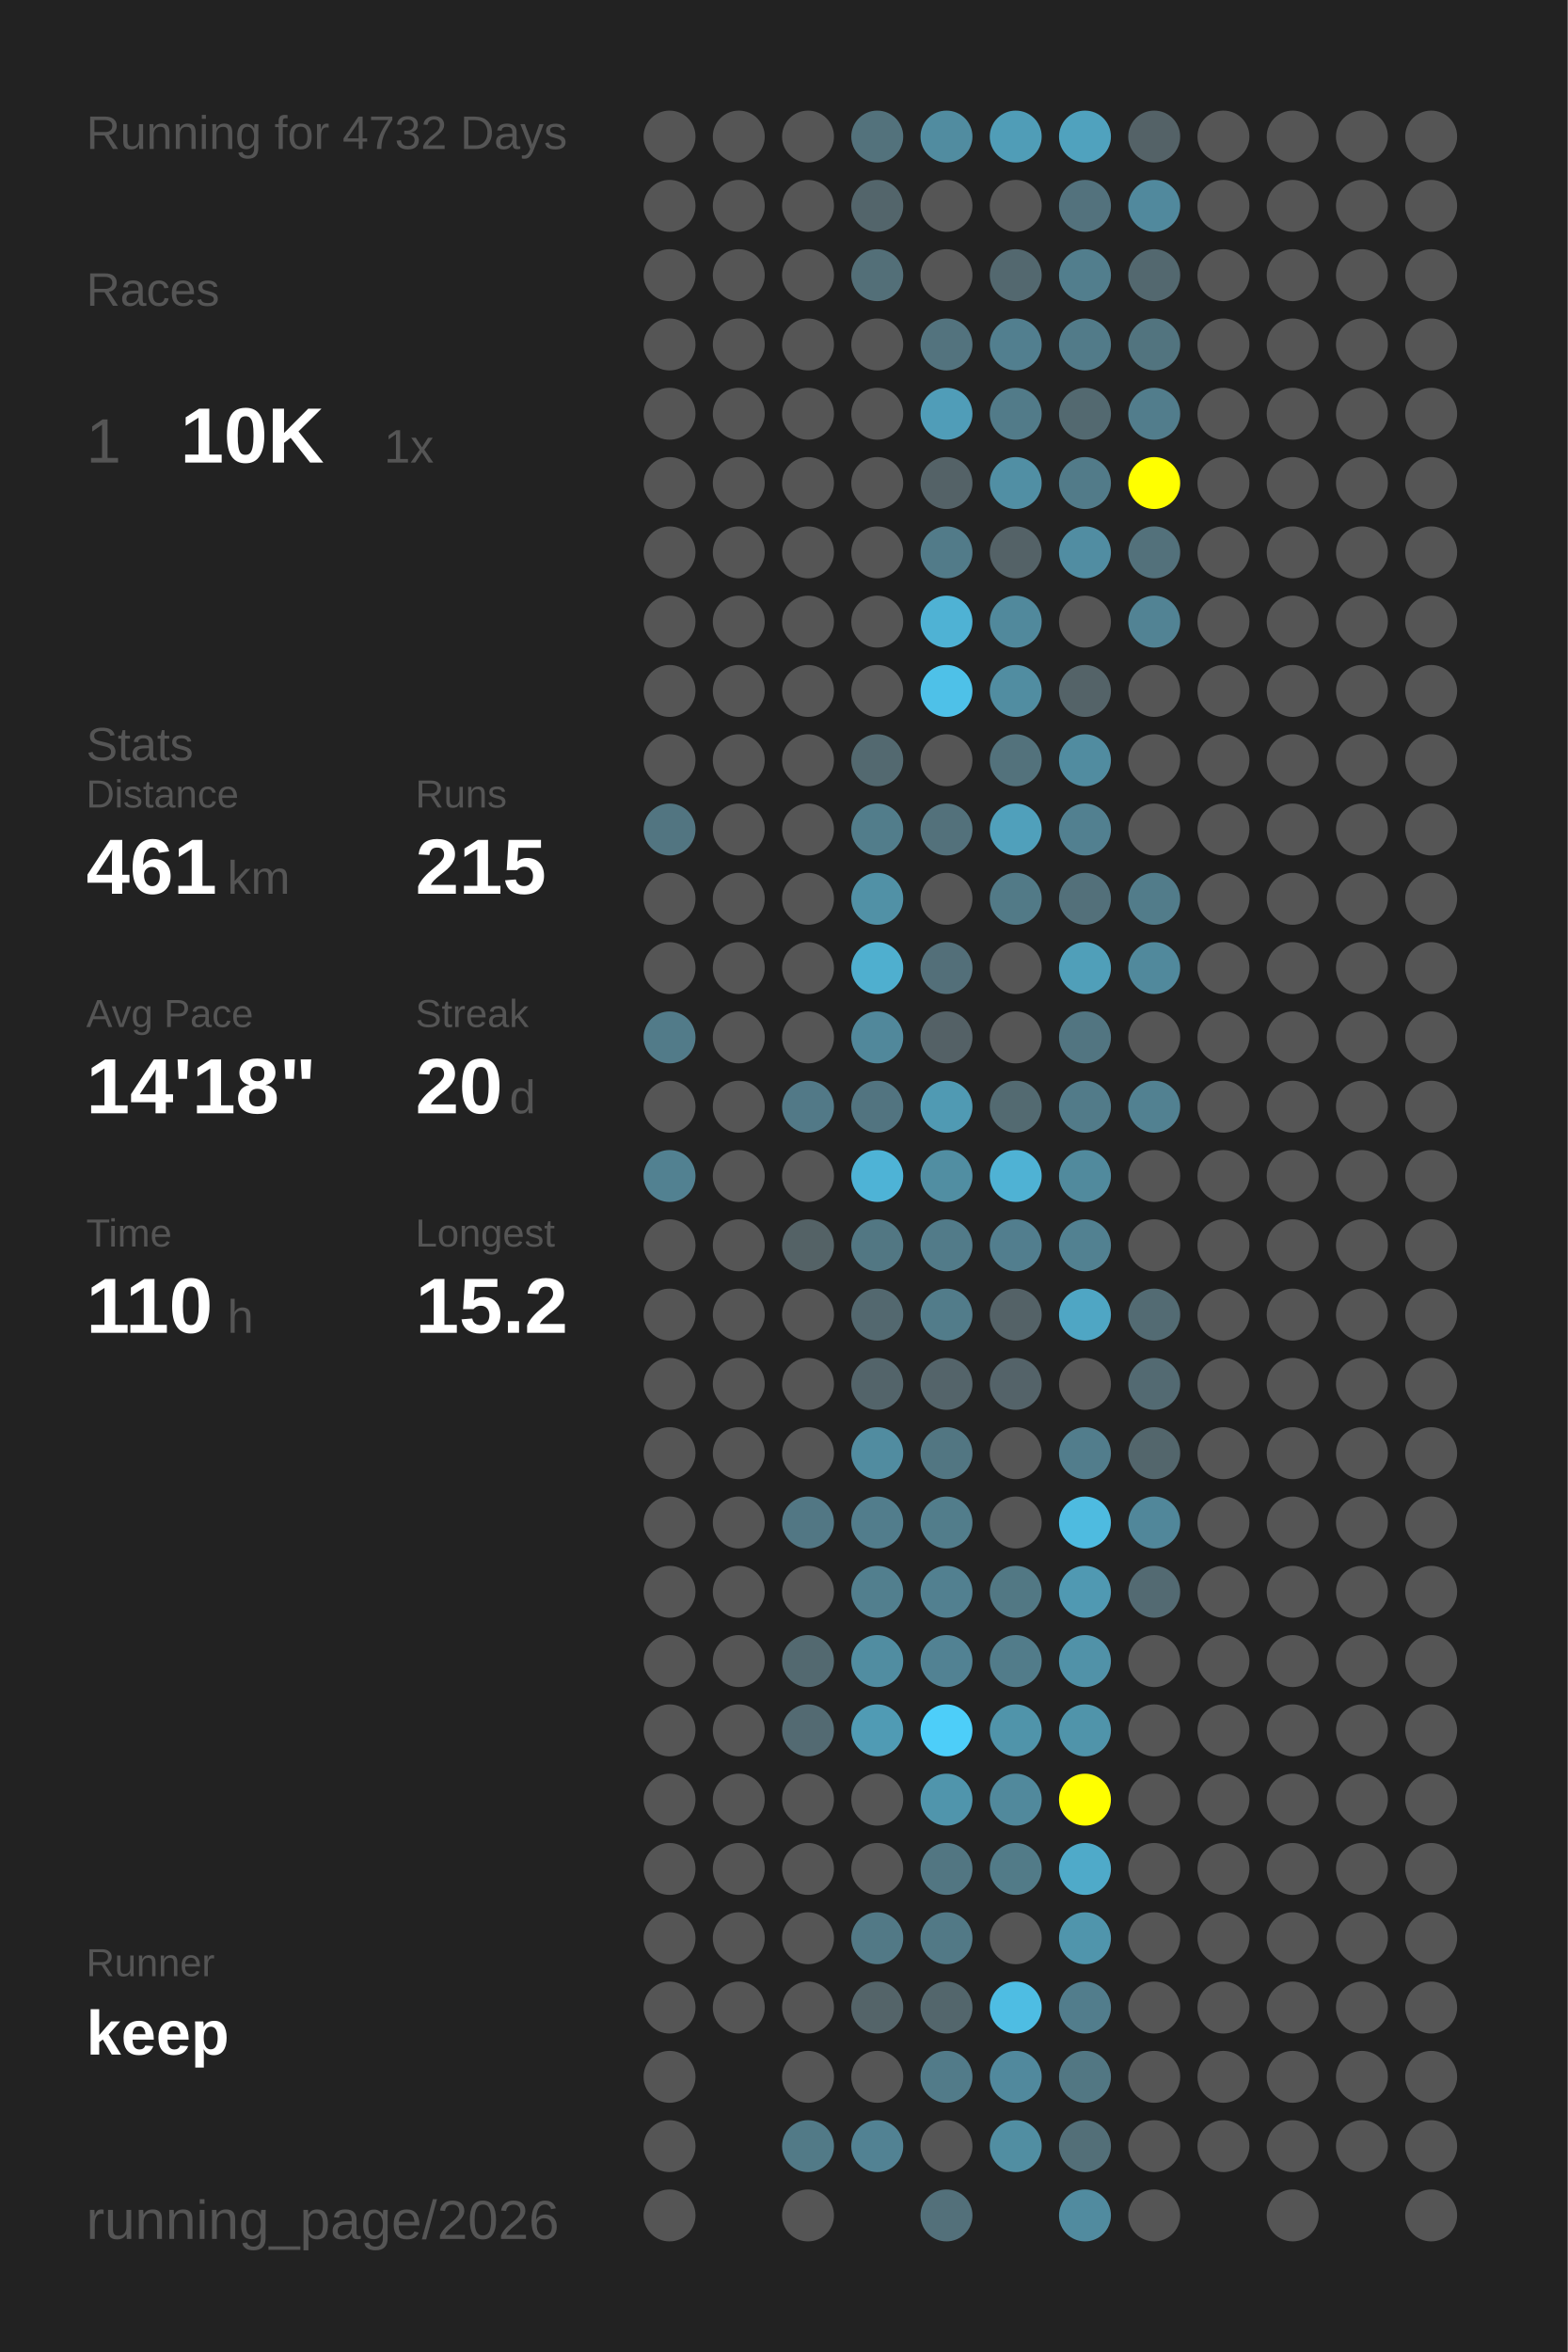
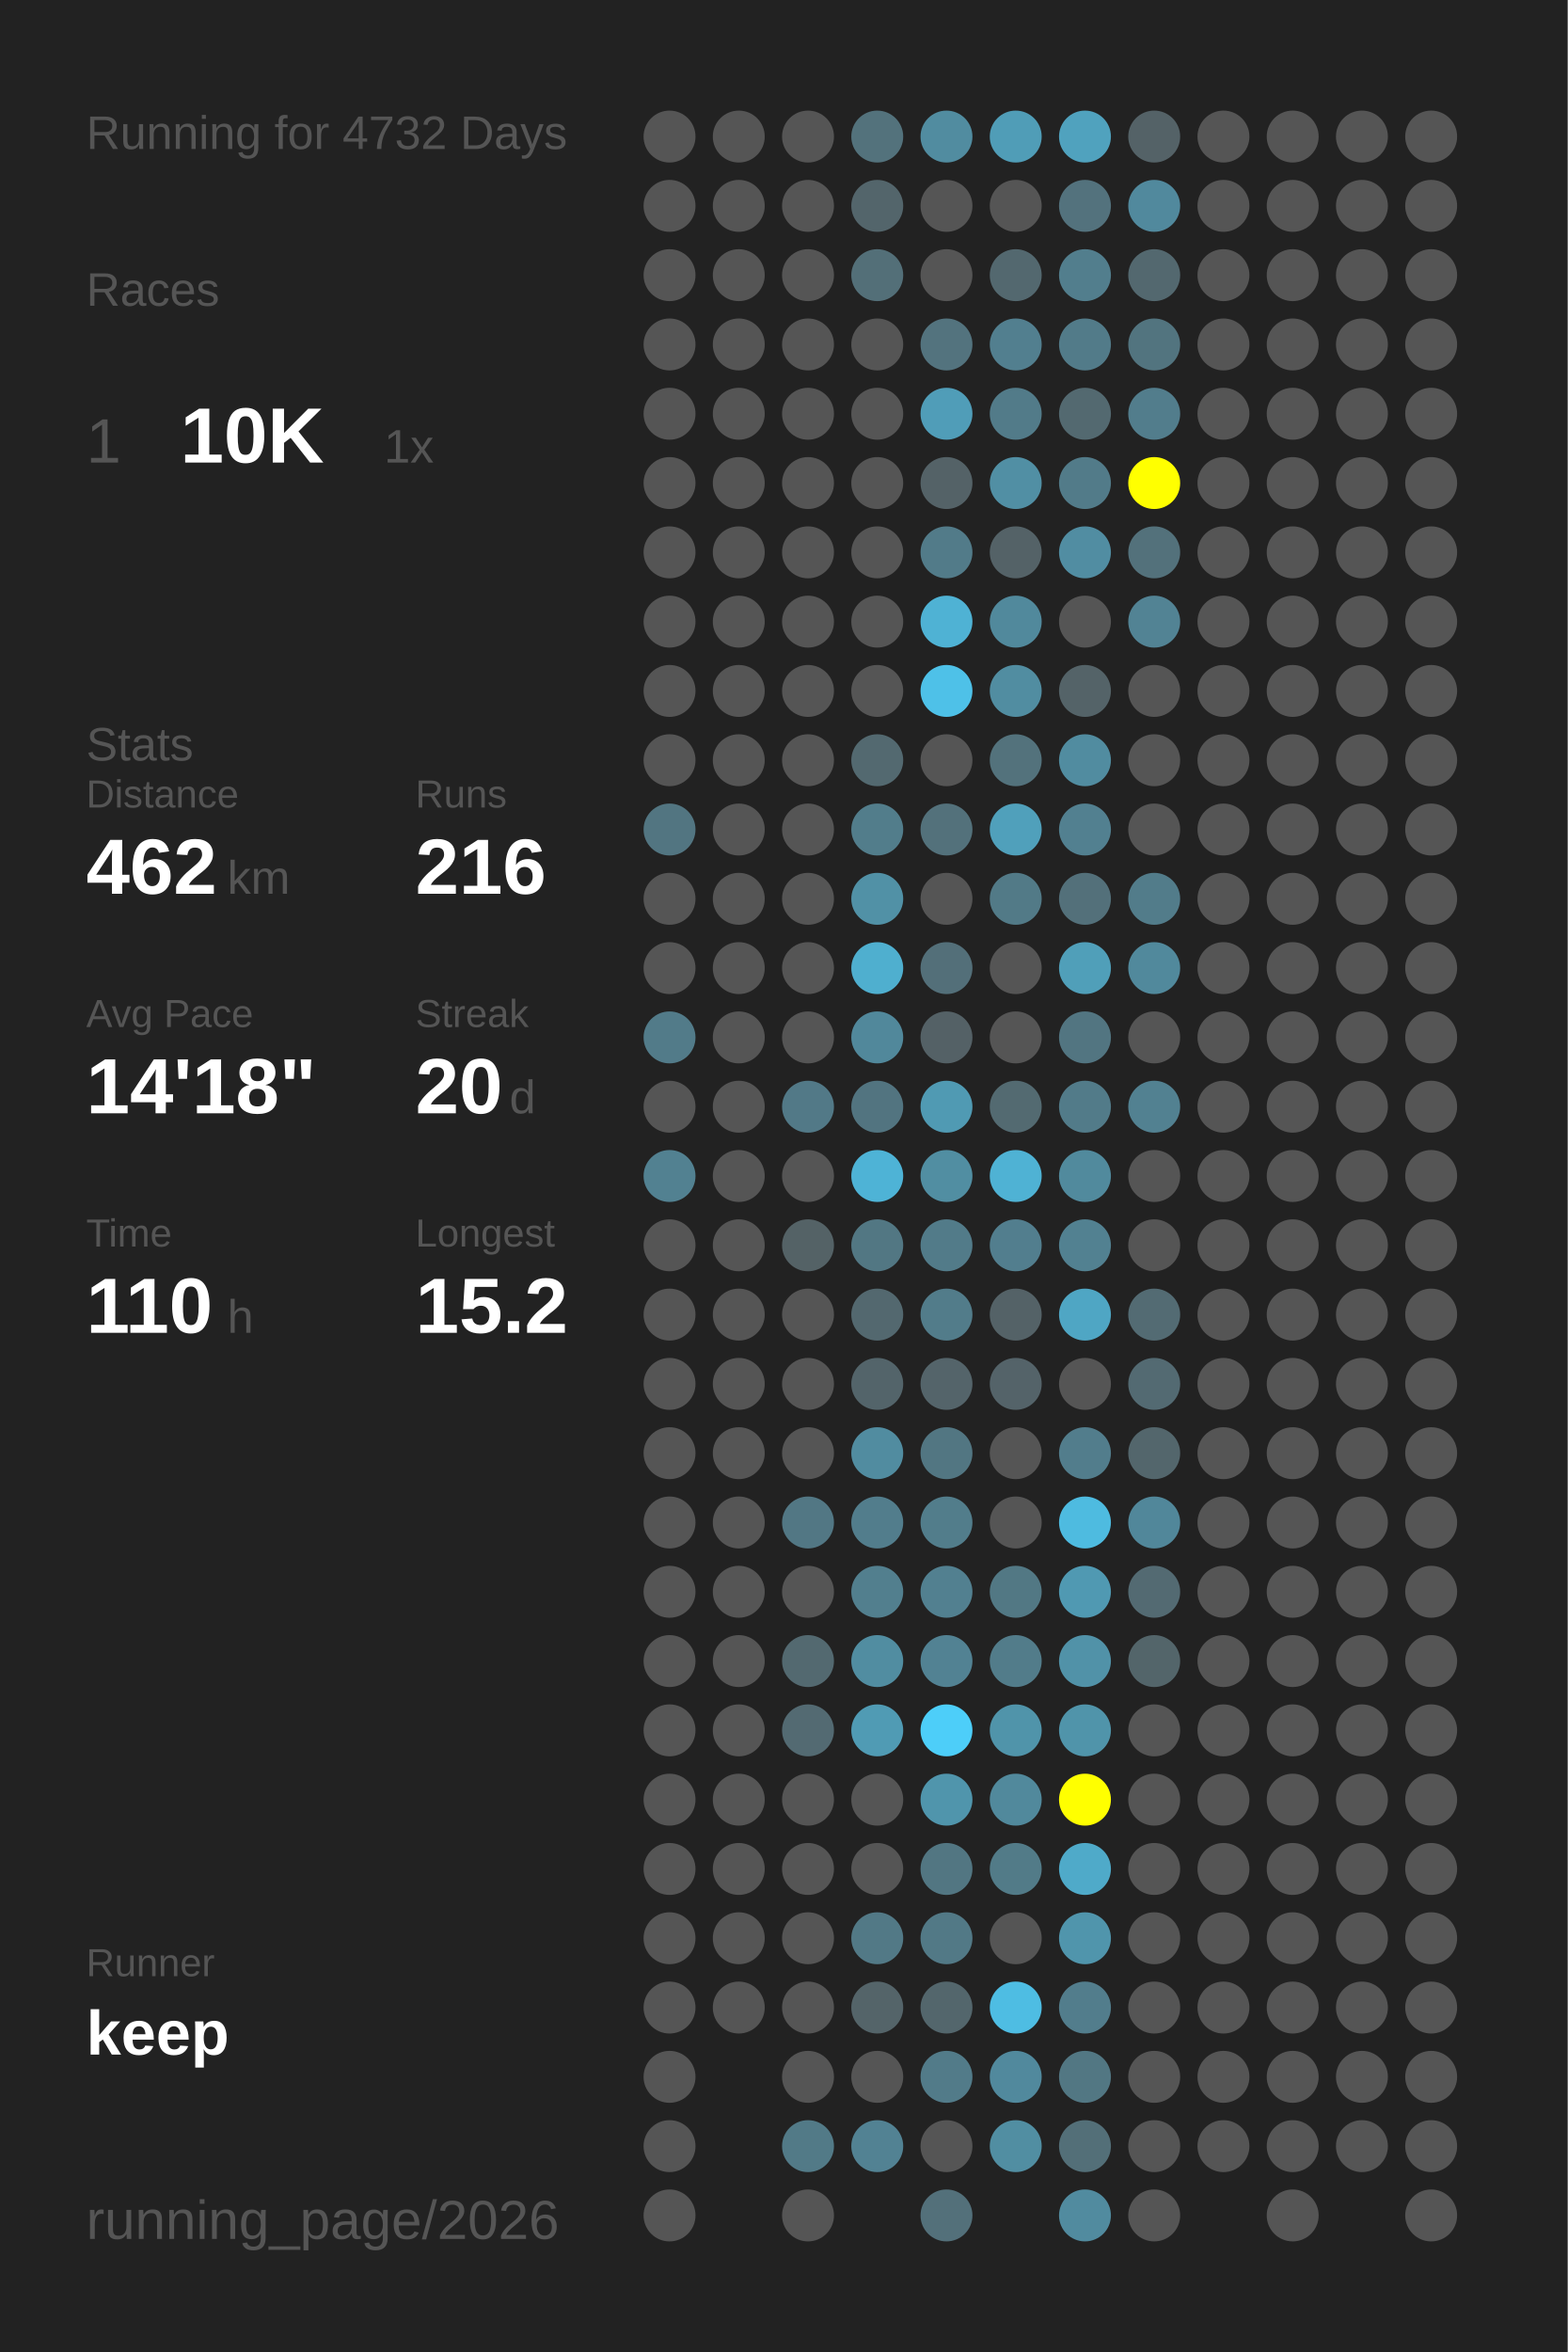
<svg xmlns="http://www.w3.org/2000/svg" baseProfile="full" height="300mm" version="1.1" viewBox="0,0,200,300" width="200mm">
  <defs />
  <rect fill="#222222" height="300" width="200" x="0" y="0" />
  <text fill="#555555" style="font-size:6px; font-family:Arial;" x="11" y="19">Running for 4732 Days</text>
  <text fill="#555555" style="font-size:6px; font-family:Arial;" x="11" y="39">Races</text>
  <text fill="#555555" style="font-size:8px; font-family:Arial;" x="11" y="59">1</text>
  <text fill="#FFFFFF" style="font-size:10px; font-family:Arial; font-weight:bold;" x="23" y="59">10K</text>
  <text fill="#555555" style="font-size:6px; font-family:Arial;" x="49" y="59">1x</text>
  <text fill="#555555" style="font-size:6px; font-family:Arial;" x="11" y="97">Stats</text>
  <text fill="#555555" style="font-size:5px; font-family:Arial;" x="11" y="103">Distance</text>
-   <text fill="#FFFFFF" style="font-size:10px; font-family:Arial; font-weight:bold;" x="11" y="114">461</text>
+   <text fill="#FFFFFF" style="font-size:10px; font-family:Arial; font-weight:bold;" x="11" y="114">462</text>
  <text fill="#555555" style="font-size:6px; font-family:Arial;" x="29" y="114">km</text>
  <text fill="#555555" style="font-size:5px; font-family:Arial;" x="53" y="103">Runs</text>
-   <text fill="#FFFFFF" style="font-size:10px; font-family:Arial; font-weight:bold;" x="53" y="114">215</text>
+   <text fill="#FFFFFF" style="font-size:10px; font-family:Arial; font-weight:bold;" x="53" y="114">216</text>
  <text fill="#555555" style="font-size:5px; font-family:Arial;" x="11" y="131">Avg Pace</text>
  <text fill="#FFFFFF" style="font-size:10px; font-family:Arial; font-weight:bold;" x="11" y="142">14'18"</text>
  <text fill="#555555" style="font-size:5px; font-family:Arial;" x="53" y="131">Streak</text>
  <text fill="#FFFFFF" style="font-size:10px; font-family:Arial; font-weight:bold;" x="53" y="142">20</text>
  <text fill="#555555" style="font-size:6px; font-family:Arial;" x="65" y="142">d</text>
  <text fill="#555555" style="font-size:5px; font-family:Arial;" x="11" y="159">Time</text>
  <text fill="#FFFFFF" style="font-size:10px; font-family:Arial; font-weight:bold;" x="11" y="170">110</text>
  <text fill="#555555" style="font-size:6px; font-family:Arial;" x="29" y="170">h</text>
  <text fill="#555555" style="font-size:5px; font-family:Arial;" x="53" y="159">Longest</text>
  <text fill="#FFFFFF" style="font-size:10px; font-family:Arial; font-weight:bold;" x="53" y="170">15.2</text>
  <text fill="#555555" style="font-size:5px; font-family:Arial;" x="11" y="252.065">Runner</text>
  <text fill="#FFFFFF" style="font-size:8px; font-family:Arial; font-weight:bold;" x="11" y="262.065">keep</text>
  <text fill="#555555" style="font-size:7px; font-family:Arial;" x="11" y="285.581">running_page/2026</text>
  <circle cx="85.417" cy="17.419" fill="#555555" r="3.312" />
  <circle cx="85.417" cy="26.258" fill="#555555" r="3.312" />
  <circle cx="85.417" cy="35.097" fill="#555555" r="3.312" />
  <circle cx="85.417" cy="43.935" fill="#555555" r="3.312" />
  <circle cx="85.417" cy="52.774" fill="#555555" r="3.312" />
  <circle cx="85.417" cy="61.613" fill="#555555" r="3.312" />
  <circle cx="85.417" cy="70.452" fill="#555555" r="3.312" />
  <circle cx="85.417" cy="79.29" fill="#555555" r="3.312" />
  <circle cx="85.417" cy="88.129" fill="#555555" r="3.312" />
  <circle cx="85.417" cy="96.968" fill="#555555" r="3.312" />
  <circle cx="85.417" cy="105.806" fill="#527581" r="3.312" />
  <circle cx="85.417" cy="114.645" fill="#555555" r="3.312" />
  <circle cx="85.417" cy="123.484" fill="#555555" r="3.312" />
  <circle cx="85.417" cy="132.323" fill="#527b89" r="3.312" />
  <circle cx="85.417" cy="141.161" fill="#555555" r="3.312" />
  <circle cx="85.417" cy="150" fill="#528191" r="3.312" />
  <circle cx="85.417" cy="158.839" fill="#555555" r="3.312" />
  <circle cx="85.417" cy="167.677" fill="#555555" r="3.312" />
  <circle cx="85.417" cy="176.516" fill="#555555" r="3.312" />
  <circle cx="85.417" cy="185.355" fill="#555555" r="3.312" />
  <circle cx="85.417" cy="194.194" fill="#555555" r="3.312" />
  <circle cx="85.417" cy="203.032" fill="#555555" r="3.312" />
  <circle cx="85.417" cy="211.871" fill="#555555" r="3.312" />
  <circle cx="85.417" cy="220.71" fill="#555555" r="3.312" />
  <circle cx="85.417" cy="229.548" fill="#555555" r="3.312" />
  <circle cx="85.417" cy="238.387" fill="#555555" r="3.312" />
  <circle cx="85.417" cy="247.226" fill="#555555" r="3.312" />
  <circle cx="85.417" cy="256.065" fill="#555555" r="3.312" />
  <circle cx="85.417" cy="264.903" fill="#555555" r="3.312" />
  <circle cx="85.417" cy="273.742" fill="#555555" r="3.312" />
  <circle cx="85.417" cy="282.581" fill="#555555" r="3.312" />
  <circle cx="94.25" cy="17.419" fill="#555555" r="3.312" />
  <circle cx="94.25" cy="26.258" fill="#555555" r="3.312" />
  <circle cx="94.25" cy="35.097" fill="#555555" r="3.312" />
  <circle cx="94.25" cy="43.935" fill="#555555" r="3.312" />
  <circle cx="94.25" cy="52.774" fill="#555555" r="3.312" />
  <circle cx="94.25" cy="61.613" fill="#555555" r="3.312" />
  <circle cx="94.25" cy="70.452" fill="#555555" r="3.312" />
  <circle cx="94.25" cy="79.29" fill="#555555" r="3.312" />
  <circle cx="94.25" cy="88.129" fill="#555555" r="3.312" />
  <circle cx="94.25" cy="96.968" fill="#555555" r="3.312" />
  <circle cx="94.25" cy="105.806" fill="#555555" r="3.312" />
  <circle cx="94.25" cy="114.645" fill="#555555" r="3.312" />
  <circle cx="94.25" cy="123.484" fill="#555555" r="3.312" />
  <circle cx="94.25" cy="132.323" fill="#555555" r="3.312" />
  <circle cx="94.25" cy="141.161" fill="#555555" r="3.312" />
  <circle cx="94.25" cy="150" fill="#555555" r="3.312" />
  <circle cx="94.25" cy="158.839" fill="#555555" r="3.312" />
  <circle cx="94.25" cy="167.677" fill="#555555" r="3.312" />
  <circle cx="94.25" cy="176.516" fill="#555555" r="3.312" />
  <circle cx="94.25" cy="185.355" fill="#555555" r="3.312" />
  <circle cx="94.25" cy="194.194" fill="#555555" r="3.312" />
  <circle cx="94.25" cy="203.032" fill="#555555" r="3.312" />
  <circle cx="94.25" cy="211.871" fill="#555555" r="3.312" />
  <circle cx="94.25" cy="220.71" fill="#555555" r="3.312" />
  <circle cx="94.25" cy="229.548" fill="#555555" r="3.312" />
  <circle cx="94.25" cy="238.387" fill="#555555" r="3.312" />
  <circle cx="94.25" cy="247.226" fill="#555555" r="3.312" />
  <circle cx="94.25" cy="256.065" fill="#555555" r="3.312" />
  <circle cx="103.083" cy="17.419" fill="#555555" r="3.312" />
  <circle cx="103.083" cy="26.258" fill="#555555" r="3.312" />
  <circle cx="103.083" cy="35.097" fill="#555555" r="3.312" />
  <circle cx="103.083" cy="43.935" fill="#555555" r="3.312" />
  <circle cx="103.083" cy="52.774" fill="#555555" r="3.312" />
  <circle cx="103.083" cy="61.613" fill="#555555" r="3.312" />
  <circle cx="103.083" cy="70.452" fill="#555555" r="3.312" />
  <circle cx="103.083" cy="79.29" fill="#555555" r="3.312" />
  <circle cx="103.083" cy="88.129" fill="#555555" r="3.312" />
  <circle cx="103.083" cy="96.968" fill="#555555" r="3.312" />
  <circle cx="103.083" cy="105.806" fill="#555555" r="3.312" />
  <circle cx="103.083" cy="114.645" fill="#555555" r="3.312" />
  <circle cx="103.083" cy="123.484" fill="#555555" r="3.312" />
  <circle cx="103.083" cy="132.323" fill="#555555" r="3.312" />
  <circle cx="103.083" cy="141.161" fill="#527987" r="3.312" />
  <circle cx="103.083" cy="150" fill="#555555" r="3.312" />
  <circle cx="103.083" cy="158.839" fill="#546266" r="3.312" />
  <circle cx="103.083" cy="167.677" fill="#555555" r="3.312" />
  <circle cx="103.083" cy="176.516" fill="#555555" r="3.312" />
  <circle cx="103.083" cy="185.355" fill="#555555" r="3.312" />
  <circle cx="103.083" cy="194.194" fill="#527784" r="3.312" />
  <circle cx="103.083" cy="203.032" fill="#555555" r="3.312" />
  <circle cx="103.083" cy="211.871" fill="#536970" r="3.312" />
  <circle cx="103.083" cy="220.71" fill="#536a72" r="3.312" />
  <circle cx="103.083" cy="229.548" fill="#555555" r="3.312" />
  <circle cx="103.083" cy="238.387" fill="#555555" r="3.312" />
  <circle cx="103.083" cy="247.226" fill="#555555" r="3.312" />
  <circle cx="103.083" cy="256.065" fill="#555555" r="3.312" />
  <circle cx="103.083" cy="264.903" fill="#555555" r="3.312" />
  <circle cx="103.083" cy="273.742" fill="#527a87" r="3.312" />
  <circle cx="103.083" cy="282.581" fill="#555555" r="3.312" />
  <circle cx="111.917" cy="17.419" fill="#53727c" r="3.312" />
  <circle cx="111.917" cy="26.258" fill="#53656b" r="3.312" />
  <circle cx="111.917" cy="35.097" fill="#536f78" r="3.312" />
  <circle cx="111.917" cy="43.935" fill="#555555" r="3.312" />
  <circle cx="111.917" cy="52.774" fill="#555555" r="3.312" />
  <circle cx="111.917" cy="61.613" fill="#555555" r="3.312" />
  <circle cx="111.917" cy="70.452" fill="#555555" r="3.312" />
  <circle cx="111.917" cy="79.29" fill="#555555" r="3.312" />
  <circle cx="111.917" cy="88.129" fill="#555555" r="3.312" />
  <circle cx="111.917" cy="96.968" fill="#536970" r="3.312" />
  <circle cx="111.917" cy="105.806" fill="#527d8b" r="3.312" />
  <circle cx="111.917" cy="114.645" fill="#5191a6" r="3.312" />
  <circle cx="111.917" cy="123.484" fill="#4fafcf" r="3.312" />
  <circle cx="111.917" cy="132.323" fill="#51889b" r="3.312" />
  <circle cx="111.917" cy="141.161" fill="#527480" r="3.312" />
  <circle cx="111.917" cy="150" fill="#4eb3d6" r="3.312" />
  <circle cx="111.917" cy="158.839" fill="#527783" r="3.312" />
  <circle cx="111.917" cy="167.677" fill="#53686f" r="3.312" />
  <circle cx="111.917" cy="176.516" fill="#53646a" r="3.312" />
  <circle cx="111.917" cy="185.355" fill="#518ca0" r="3.312" />
  <circle cx="111.917" cy="194.194" fill="#527d8c" r="3.312" />
  <circle cx="111.917" cy="203.032" fill="#527f8e" r="3.312" />
  <circle cx="111.917" cy="211.871" fill="#518da1" r="3.312" />
  <circle cx="111.917" cy="220.71" fill="#509bb4" r="3.312" />
  <circle cx="111.917" cy="229.548" fill="#555555" r="3.312" />
  <circle cx="111.917" cy="238.387" fill="#555555" r="3.312" />
  <circle cx="111.917" cy="247.226" fill="#527986" r="3.312" />
  <circle cx="111.917" cy="256.065" fill="#546469" r="3.312" />
  <circle cx="111.917" cy="264.903" fill="#555555" r="3.312" />
  <circle cx="111.917" cy="273.742" fill="#528293" r="3.312" />
  <circle cx="120.75" cy="17.419" fill="#518ca0" r="3.312" />
  <circle cx="120.75" cy="26.258" fill="#555555" r="3.312" />
  <circle cx="120.75" cy="35.097" fill="#555555" r="3.312" />
  <circle cx="120.75" cy="43.935" fill="#53737e" r="3.312" />
  <circle cx="120.75" cy="52.774" fill="#509db8" r="3.312" />
  <circle cx="120.75" cy="61.613" fill="#546267" r="3.312" />
  <circle cx="120.75" cy="70.452" fill="#527b89" r="3.312" />
  <circle cx="120.75" cy="79.29" fill="#4fb2d4" r="3.312" />
  <circle cx="120.75" cy="88.129" fill="#4ec1e8" r="3.312" />
  <circle cx="120.75" cy="96.968" fill="#555555" r="3.312" />
  <circle cx="120.75" cy="105.806" fill="#53717b" r="3.312" />
  <circle cx="120.75" cy="114.645" fill="#555555" r="3.312" />
  <circle cx="120.75" cy="123.484" fill="#536f79" r="3.312" />
  <circle cx="120.75" cy="132.323" fill="#546166" r="3.312" />
  <circle cx="120.75" cy="141.161" fill="#509ab3" r="3.312" />
  <circle cx="120.75" cy="150" fill="#518ea2" r="3.312" />
  <circle cx="120.75" cy="158.839" fill="#527b89" r="3.312" />
  <circle cx="120.75" cy="167.677" fill="#527c8a" r="3.312" />
  <circle cx="120.75" cy="176.516" fill="#54646a" r="3.312" />
  <circle cx="120.75" cy="185.355" fill="#527682" r="3.312" />
  <circle cx="120.75" cy="194.194" fill="#527d8b" r="3.312" />
  <circle cx="120.75" cy="203.032" fill="#528090" r="3.312" />
  <circle cx="120.75" cy="211.871" fill="#528293" r="3.312" />
  <circle cx="120.75" cy="220.71" fill="#4dcef9" r="3.312" />
  <circle cx="120.75" cy="229.548" fill="#5095ac" r="3.312" />
  <circle cx="120.75" cy="238.387" fill="#527682" r="3.312" />
  <circle cx="120.75" cy="247.226" fill="#527986" r="3.312" />
  <circle cx="120.75" cy="256.065" fill="#53666c" r="3.312" />
  <circle cx="120.75" cy="264.903" fill="#527b89" r="3.312" />
  <circle cx="120.75" cy="273.742" fill="#555555" r="3.312" />
  <circle cx="120.75" cy="282.581" fill="#53707a" r="3.312" />
  <circle cx="129.583" cy="17.419" fill="#509db7" r="3.312" />
  <circle cx="129.583" cy="26.258" fill="#555555" r="3.312" />
  <circle cx="129.583" cy="35.097" fill="#53686f" r="3.312" />
  <circle cx="129.583" cy="43.935" fill="#527f8f" r="3.312" />
  <circle cx="129.583" cy="52.774" fill="#527b89" r="3.312" />
  <circle cx="129.583" cy="61.613" fill="#518fa4" r="3.312" />
  <circle cx="129.583" cy="70.452" fill="#546267" r="3.312" />
  <circle cx="129.583" cy="79.29" fill="#51899c" r="3.312" />
  <circle cx="129.583" cy="88.129" fill="#518da1" r="3.312" />
  <circle cx="129.583" cy="96.968" fill="#53727c" r="3.312" />
  <circle cx="129.583" cy="105.806" fill="#50a0bb" r="3.312" />
  <circle cx="129.583" cy="114.645" fill="#527a87" r="3.312" />
  <circle cx="129.583" cy="123.484" fill="#555555" r="3.312" />
  <circle cx="129.583" cy="132.323" fill="#555555" r="3.312" />
  <circle cx="129.583" cy="141.161" fill="#536a71" r="3.312" />
  <circle cx="129.583" cy="150" fill="#4fb2d4" r="3.312" />
  <circle cx="129.583" cy="158.839" fill="#527e8e" r="3.312" />
  <circle cx="129.583" cy="167.677" fill="#546267" r="3.312" />
  <circle cx="129.583" cy="176.516" fill="#546369" r="3.312" />
  <circle cx="129.583" cy="185.355" fill="#555555" r="3.312" />
  <circle cx="129.583" cy="194.194" fill="#555555" r="3.312" />
  <circle cx="129.583" cy="203.032" fill="#527884" r="3.312" />
  <circle cx="129.583" cy="211.871" fill="#527c8a" r="3.312" />
  <circle cx="129.583" cy="220.71" fill="#5094aa" r="3.312" />
  <circle cx="129.583" cy="229.548" fill="#51899c" r="3.312" />
  <circle cx="129.583" cy="238.387" fill="#527b88" r="3.312" />
  <circle cx="129.583" cy="247.226" fill="#555555" r="3.312" />
  <circle cx="129.583" cy="256.065" fill="#4ebde3" r="3.312" />
  <circle cx="129.583" cy="264.903" fill="#51899d" r="3.312" />
  <circle cx="129.583" cy="273.742" fill="#518ea2" r="3.312" />
  <circle cx="138.417" cy="17.419" fill="#50a2be" r="3.312" />
  <circle cx="138.417" cy="26.258" fill="#53727d" r="3.312" />
  <circle cx="138.417" cy="35.097" fill="#527e8d" r="3.312" />
  <circle cx="138.417" cy="43.935" fill="#527b89" r="3.312" />
  <circle cx="138.417" cy="52.774" fill="#536970" r="3.312" />
  <circle cx="138.417" cy="61.613" fill="#527b89" r="3.312" />
  <circle cx="138.417" cy="70.452" fill="#518da2" r="3.312" />
  <circle cx="138.417" cy="79.29" fill="#555555" r="3.312" />
  <circle cx="138.417" cy="88.129" fill="#546368" r="3.312" />
  <circle cx="138.417" cy="96.968" fill="#518ca0" r="3.312" />
  <circle cx="138.417" cy="105.806" fill="#528090" r="3.312" />
  <circle cx="138.417" cy="114.645" fill="#53707a" r="3.312" />
  <circle cx="138.417" cy="123.484" fill="#509fb9" r="3.312" />
  <circle cx="138.417" cy="132.323" fill="#527581" r="3.312" />
  <circle cx="138.417" cy="141.161" fill="#527b89" r="3.312" />
  <circle cx="138.417" cy="150" fill="#518a9d" r="3.312" />
  <circle cx="138.417" cy="158.839" fill="#528191" r="3.312" />
  <circle cx="138.417" cy="167.677" fill="#4fa6c4" r="3.312" />
  <circle cx="138.417" cy="176.516" fill="#555555" r="3.312" />
  <circle cx="138.417" cy="185.355" fill="#527d8c" r="3.312" />
  <circle cx="138.417" cy="194.194" fill="#4ebbe0" r="3.312" />
  <circle cx="138.417" cy="203.032" fill="#5099b2" r="3.312" />
  <circle cx="138.417" cy="211.871" fill="#5192a8" r="3.312" />
  <circle cx="138.417" cy="220.71" fill="#5094aa" r="3.312" />
  <circle cx="138.417" cy="229.548" fill="#FFFF00" r="3.312" />
  <circle cx="138.417" cy="238.387" fill="#4faac9" r="3.312" />
  <circle cx="138.417" cy="247.226" fill="#5095ac" r="3.312" />
  <circle cx="138.417" cy="256.065" fill="#527d8c" r="3.312" />
  <circle cx="138.417" cy="264.903" fill="#527783" r="3.312" />
  <circle cx="138.417" cy="273.742" fill="#536f78" r="3.312" />
  <circle cx="138.417" cy="282.581" fill="#518b9f" r="3.312" />
  <circle cx="147.25" cy="17.419" fill="#546267" r="3.312" />
  <circle cx="147.25" cy="26.258" fill="#51899d" r="3.312" />
  <circle cx="147.25" cy="35.097" fill="#53686f" r="3.312" />
  <circle cx="147.25" cy="43.935" fill="#52747f" r="3.312" />
  <circle cx="147.25" cy="52.774" fill="#527d8c" r="3.312" />
  <circle cx="147.25" cy="61.613" fill="#FFFF00" r="3.312" />
  <circle cx="147.25" cy="70.452" fill="#53717b" r="3.312" />
  <circle cx="147.25" cy="79.29" fill="#528394" r="3.312" />
  <circle cx="147.25" cy="88.129" fill="#555555" r="3.312" />
  <circle cx="147.25" cy="96.968" fill="#555555" r="3.312" />
  <circle cx="147.25" cy="105.806" fill="#555555" r="3.312" />
  <circle cx="147.25" cy="114.645" fill="#527c8a" r="3.312" />
  <circle cx="147.25" cy="123.484" fill="#51899c" r="3.312" />
  <circle cx="147.25" cy="132.323" fill="#555555" r="3.312" />
  <circle cx="147.25" cy="141.161" fill="#528191" r="3.312" />
  <circle cx="147.25" cy="150" fill="#555555" r="3.312" />
  <circle cx="147.25" cy="158.839" fill="#555555" r="3.312" />
  <circle cx="147.25" cy="167.677" fill="#536b73" r="3.312" />
  <circle cx="147.25" cy="176.516" fill="#536a72" r="3.312" />
  <circle cx="147.25" cy="185.355" fill="#53666c" r="3.312" />
  <circle cx="147.25" cy="194.194" fill="#51879a" r="3.312" />
  <circle cx="147.25" cy="203.032" fill="#536a72" r="3.312" />
-   <circle cx="147.25" cy="211.871" fill="#555555" r="3.312" />
+   <circle cx="147.25" cy="211.871" fill="#53656a" r="3.312" />
  <circle cx="147.25" cy="220.71" fill="#555555" r="3.312" />
  <circle cx="147.25" cy="229.548" fill="#555555" r="3.312" />
  <circle cx="147.25" cy="238.387" fill="#555555" r="3.312" />
  <circle cx="147.25" cy="247.226" fill="#555555" r="3.312" />
  <circle cx="147.25" cy="256.065" fill="#555555" r="3.312" />
  <circle cx="147.25" cy="264.903" fill="#555555" r="3.312" />
  <circle cx="147.25" cy="273.742" fill="#555555" r="3.312" />
  <circle cx="147.25" cy="282.581" fill="#555555" r="3.312" />
  <circle cx="156.083" cy="17.419" fill="#555555" r="3.312" />
  <circle cx="156.083" cy="26.258" fill="#555555" r="3.312" />
  <circle cx="156.083" cy="35.097" fill="#555555" r="3.312" />
  <circle cx="156.083" cy="43.935" fill="#555555" r="3.312" />
  <circle cx="156.083" cy="52.774" fill="#555555" r="3.312" />
  <circle cx="156.083" cy="61.613" fill="#555555" r="3.312" />
  <circle cx="156.083" cy="70.452" fill="#555555" r="3.312" />
  <circle cx="156.083" cy="79.29" fill="#555555" r="3.312" />
  <circle cx="156.083" cy="88.129" fill="#555555" r="3.312" />
  <circle cx="156.083" cy="96.968" fill="#555555" r="3.312" />
  <circle cx="156.083" cy="105.806" fill="#555555" r="3.312" />
  <circle cx="156.083" cy="114.645" fill="#555555" r="3.312" />
  <circle cx="156.083" cy="123.484" fill="#555555" r="3.312" />
  <circle cx="156.083" cy="132.323" fill="#555555" r="3.312" />
  <circle cx="156.083" cy="141.161" fill="#555555" r="3.312" />
  <circle cx="156.083" cy="150" fill="#555555" r="3.312" />
  <circle cx="156.083" cy="158.839" fill="#555555" r="3.312" />
  <circle cx="156.083" cy="167.677" fill="#555555" r="3.312" />
  <circle cx="156.083" cy="176.516" fill="#555555" r="3.312" />
  <circle cx="156.083" cy="185.355" fill="#555555" r="3.312" />
  <circle cx="156.083" cy="194.194" fill="#555555" r="3.312" />
  <circle cx="156.083" cy="203.032" fill="#555555" r="3.312" />
  <circle cx="156.083" cy="211.871" fill="#555555" r="3.312" />
  <circle cx="156.083" cy="220.71" fill="#555555" r="3.312" />
  <circle cx="156.083" cy="229.548" fill="#555555" r="3.312" />
  <circle cx="156.083" cy="238.387" fill="#555555" r="3.312" />
  <circle cx="156.083" cy="247.226" fill="#555555" r="3.312" />
  <circle cx="156.083" cy="256.065" fill="#555555" r="3.312" />
  <circle cx="156.083" cy="264.903" fill="#555555" r="3.312" />
  <circle cx="156.083" cy="273.742" fill="#555555" r="3.312" />
  <circle cx="164.917" cy="17.419" fill="#555555" r="3.312" />
  <circle cx="164.917" cy="26.258" fill="#555555" r="3.312" />
  <circle cx="164.917" cy="35.097" fill="#555555" r="3.312" />
  <circle cx="164.917" cy="43.935" fill="#555555" r="3.312" />
  <circle cx="164.917" cy="52.774" fill="#555555" r="3.312" />
  <circle cx="164.917" cy="61.613" fill="#555555" r="3.312" />
  <circle cx="164.917" cy="70.452" fill="#555555" r="3.312" />
  <circle cx="164.917" cy="79.29" fill="#555555" r="3.312" />
  <circle cx="164.917" cy="88.129" fill="#555555" r="3.312" />
  <circle cx="164.917" cy="96.968" fill="#555555" r="3.312" />
  <circle cx="164.917" cy="105.806" fill="#555555" r="3.312" />
  <circle cx="164.917" cy="114.645" fill="#555555" r="3.312" />
  <circle cx="164.917" cy="123.484" fill="#555555" r="3.312" />
  <circle cx="164.917" cy="132.323" fill="#555555" r="3.312" />
  <circle cx="164.917" cy="141.161" fill="#555555" r="3.312" />
  <circle cx="164.917" cy="150" fill="#555555" r="3.312" />
  <circle cx="164.917" cy="158.839" fill="#555555" r="3.312" />
  <circle cx="164.917" cy="167.677" fill="#555555" r="3.312" />
  <circle cx="164.917" cy="176.516" fill="#555555" r="3.312" />
  <circle cx="164.917" cy="185.355" fill="#555555" r="3.312" />
  <circle cx="164.917" cy="194.194" fill="#555555" r="3.312" />
  <circle cx="164.917" cy="203.032" fill="#555555" r="3.312" />
  <circle cx="164.917" cy="211.871" fill="#555555" r="3.312" />
  <circle cx="164.917" cy="220.71" fill="#555555" r="3.312" />
  <circle cx="164.917" cy="229.548" fill="#555555" r="3.312" />
  <circle cx="164.917" cy="238.387" fill="#555555" r="3.312" />
  <circle cx="164.917" cy="247.226" fill="#555555" r="3.312" />
  <circle cx="164.917" cy="256.065" fill="#555555" r="3.312" />
  <circle cx="164.917" cy="264.903" fill="#555555" r="3.312" />
  <circle cx="164.917" cy="273.742" fill="#555555" r="3.312" />
  <circle cx="164.917" cy="282.581" fill="#555555" r="3.312" />
  <circle cx="173.75" cy="17.419" fill="#555555" r="3.312" />
  <circle cx="173.75" cy="26.258" fill="#555555" r="3.312" />
  <circle cx="173.75" cy="35.097" fill="#555555" r="3.312" />
  <circle cx="173.75" cy="43.935" fill="#555555" r="3.312" />
  <circle cx="173.75" cy="52.774" fill="#555555" r="3.312" />
  <circle cx="173.75" cy="61.613" fill="#555555" r="3.312" />
  <circle cx="173.75" cy="70.452" fill="#555555" r="3.312" />
  <circle cx="173.75" cy="79.29" fill="#555555" r="3.312" />
  <circle cx="173.75" cy="88.129" fill="#555555" r="3.312" />
  <circle cx="173.75" cy="96.968" fill="#555555" r="3.312" />
  <circle cx="173.75" cy="105.806" fill="#555555" r="3.312" />
  <circle cx="173.75" cy="114.645" fill="#555555" r="3.312" />
  <circle cx="173.75" cy="123.484" fill="#555555" r="3.312" />
  <circle cx="173.75" cy="132.323" fill="#555555" r="3.312" />
  <circle cx="173.75" cy="141.161" fill="#555555" r="3.312" />
  <circle cx="173.75" cy="150" fill="#555555" r="3.312" />
  <circle cx="173.75" cy="158.839" fill="#555555" r="3.312" />
  <circle cx="173.75" cy="167.677" fill="#555555" r="3.312" />
  <circle cx="173.75" cy="176.516" fill="#555555" r="3.312" />
  <circle cx="173.75" cy="185.355" fill="#555555" r="3.312" />
  <circle cx="173.75" cy="194.194" fill="#555555" r="3.312" />
  <circle cx="173.75" cy="203.032" fill="#555555" r="3.312" />
  <circle cx="173.75" cy="211.871" fill="#555555" r="3.312" />
  <circle cx="173.75" cy="220.71" fill="#555555" r="3.312" />
  <circle cx="173.75" cy="229.548" fill="#555555" r="3.312" />
  <circle cx="173.75" cy="238.387" fill="#555555" r="3.312" />
  <circle cx="173.75" cy="247.226" fill="#555555" r="3.312" />
  <circle cx="173.75" cy="256.065" fill="#555555" r="3.312" />
  <circle cx="173.75" cy="264.903" fill="#555555" r="3.312" />
  <circle cx="173.75" cy="273.742" fill="#555555" r="3.312" />
  <circle cx="182.583" cy="17.419" fill="#555555" r="3.312" />
  <circle cx="182.583" cy="26.258" fill="#555555" r="3.312" />
  <circle cx="182.583" cy="35.097" fill="#555555" r="3.312" />
  <circle cx="182.583" cy="43.935" fill="#555555" r="3.312" />
  <circle cx="182.583" cy="52.774" fill="#555555" r="3.312" />
  <circle cx="182.583" cy="61.613" fill="#555555" r="3.312" />
  <circle cx="182.583" cy="70.452" fill="#555555" r="3.312" />
  <circle cx="182.583" cy="79.29" fill="#555555" r="3.312" />
  <circle cx="182.583" cy="88.129" fill="#555555" r="3.312" />
  <circle cx="182.583" cy="96.968" fill="#555555" r="3.312" />
  <circle cx="182.583" cy="105.806" fill="#555555" r="3.312" />
  <circle cx="182.583" cy="114.645" fill="#555555" r="3.312" />
  <circle cx="182.583" cy="123.484" fill="#555555" r="3.312" />
  <circle cx="182.583" cy="132.323" fill="#555555" r="3.312" />
  <circle cx="182.583" cy="141.161" fill="#555555" r="3.312" />
  <circle cx="182.583" cy="150" fill="#555555" r="3.312" />
  <circle cx="182.583" cy="158.839" fill="#555555" r="3.312" />
  <circle cx="182.583" cy="167.677" fill="#555555" r="3.312" />
  <circle cx="182.583" cy="176.516" fill="#555555" r="3.312" />
  <circle cx="182.583" cy="185.355" fill="#555555" r="3.312" />
  <circle cx="182.583" cy="194.194" fill="#555555" r="3.312" />
  <circle cx="182.583" cy="203.032" fill="#555555" r="3.312" />
  <circle cx="182.583" cy="211.871" fill="#555555" r="3.312" />
  <circle cx="182.583" cy="220.71" fill="#555555" r="3.312" />
  <circle cx="182.583" cy="229.548" fill="#555555" r="3.312" />
  <circle cx="182.583" cy="238.387" fill="#555555" r="3.312" />
  <circle cx="182.583" cy="247.226" fill="#555555" r="3.312" />
  <circle cx="182.583" cy="256.065" fill="#555555" r="3.312" />
  <circle cx="182.583" cy="264.903" fill="#555555" r="3.312" />
  <circle cx="182.583" cy="273.742" fill="#555555" r="3.312" />
  <circle cx="182.583" cy="282.581" fill="#555555" r="3.312" />
</svg>
